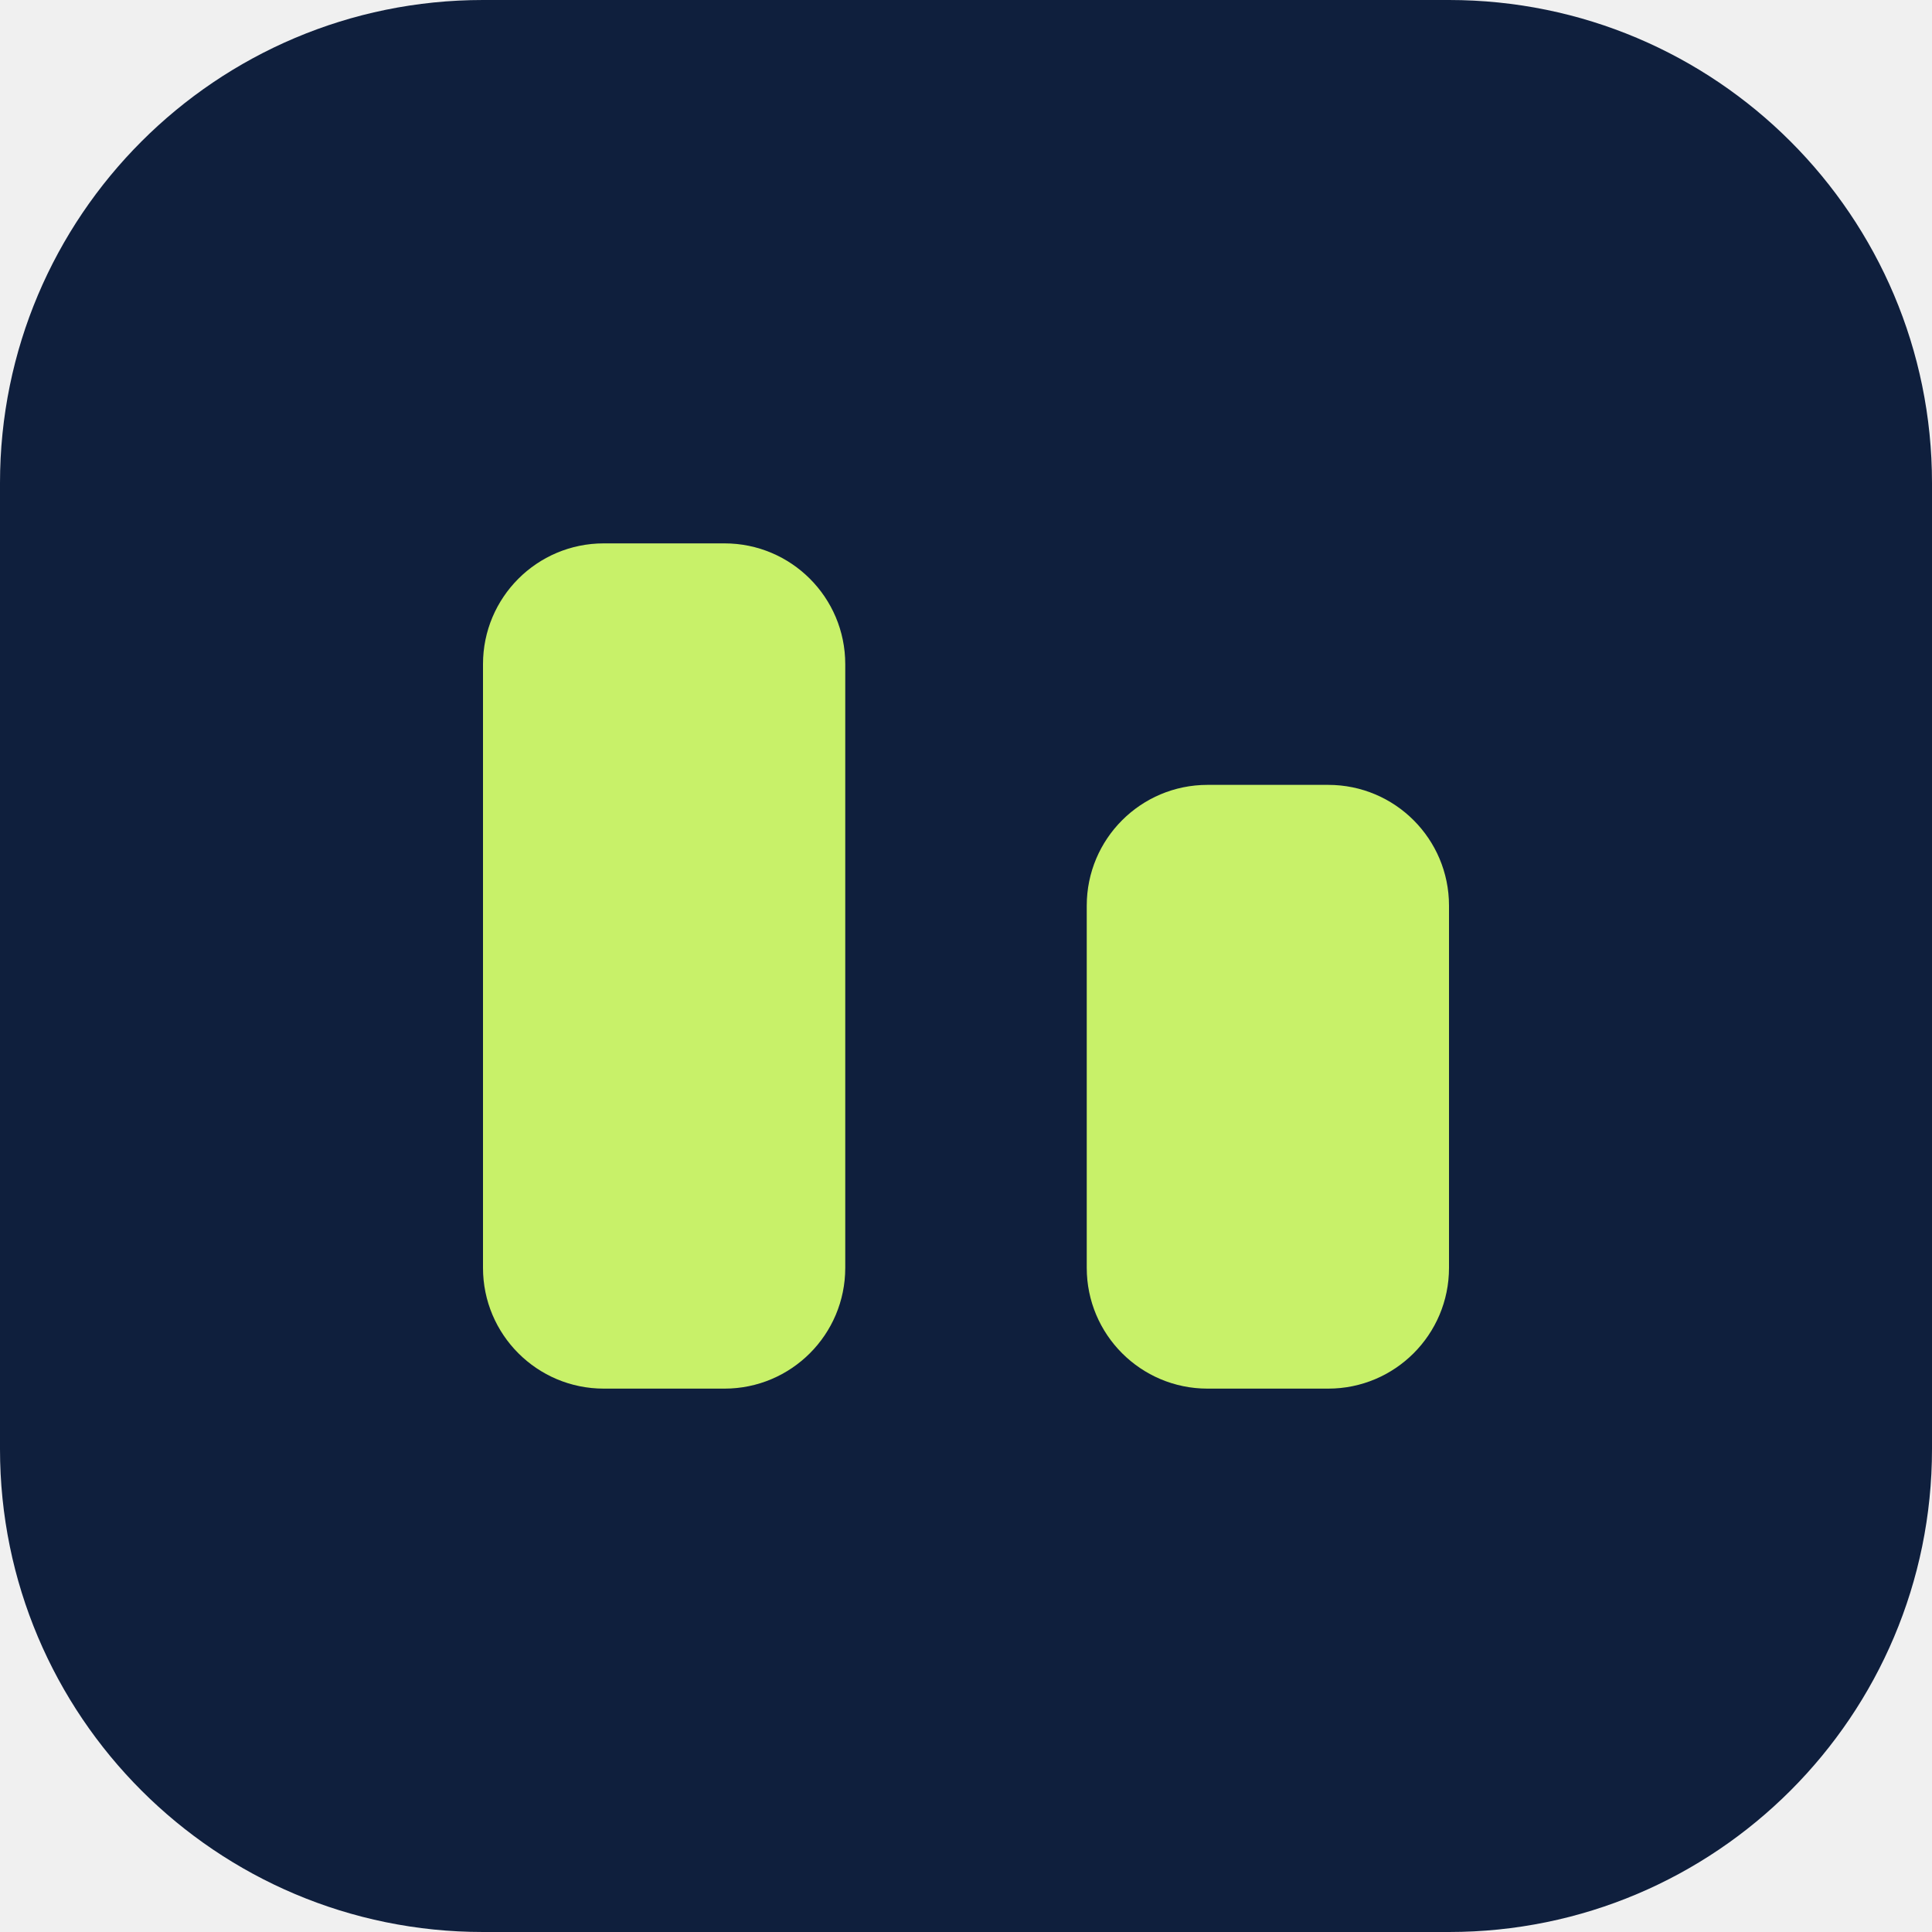
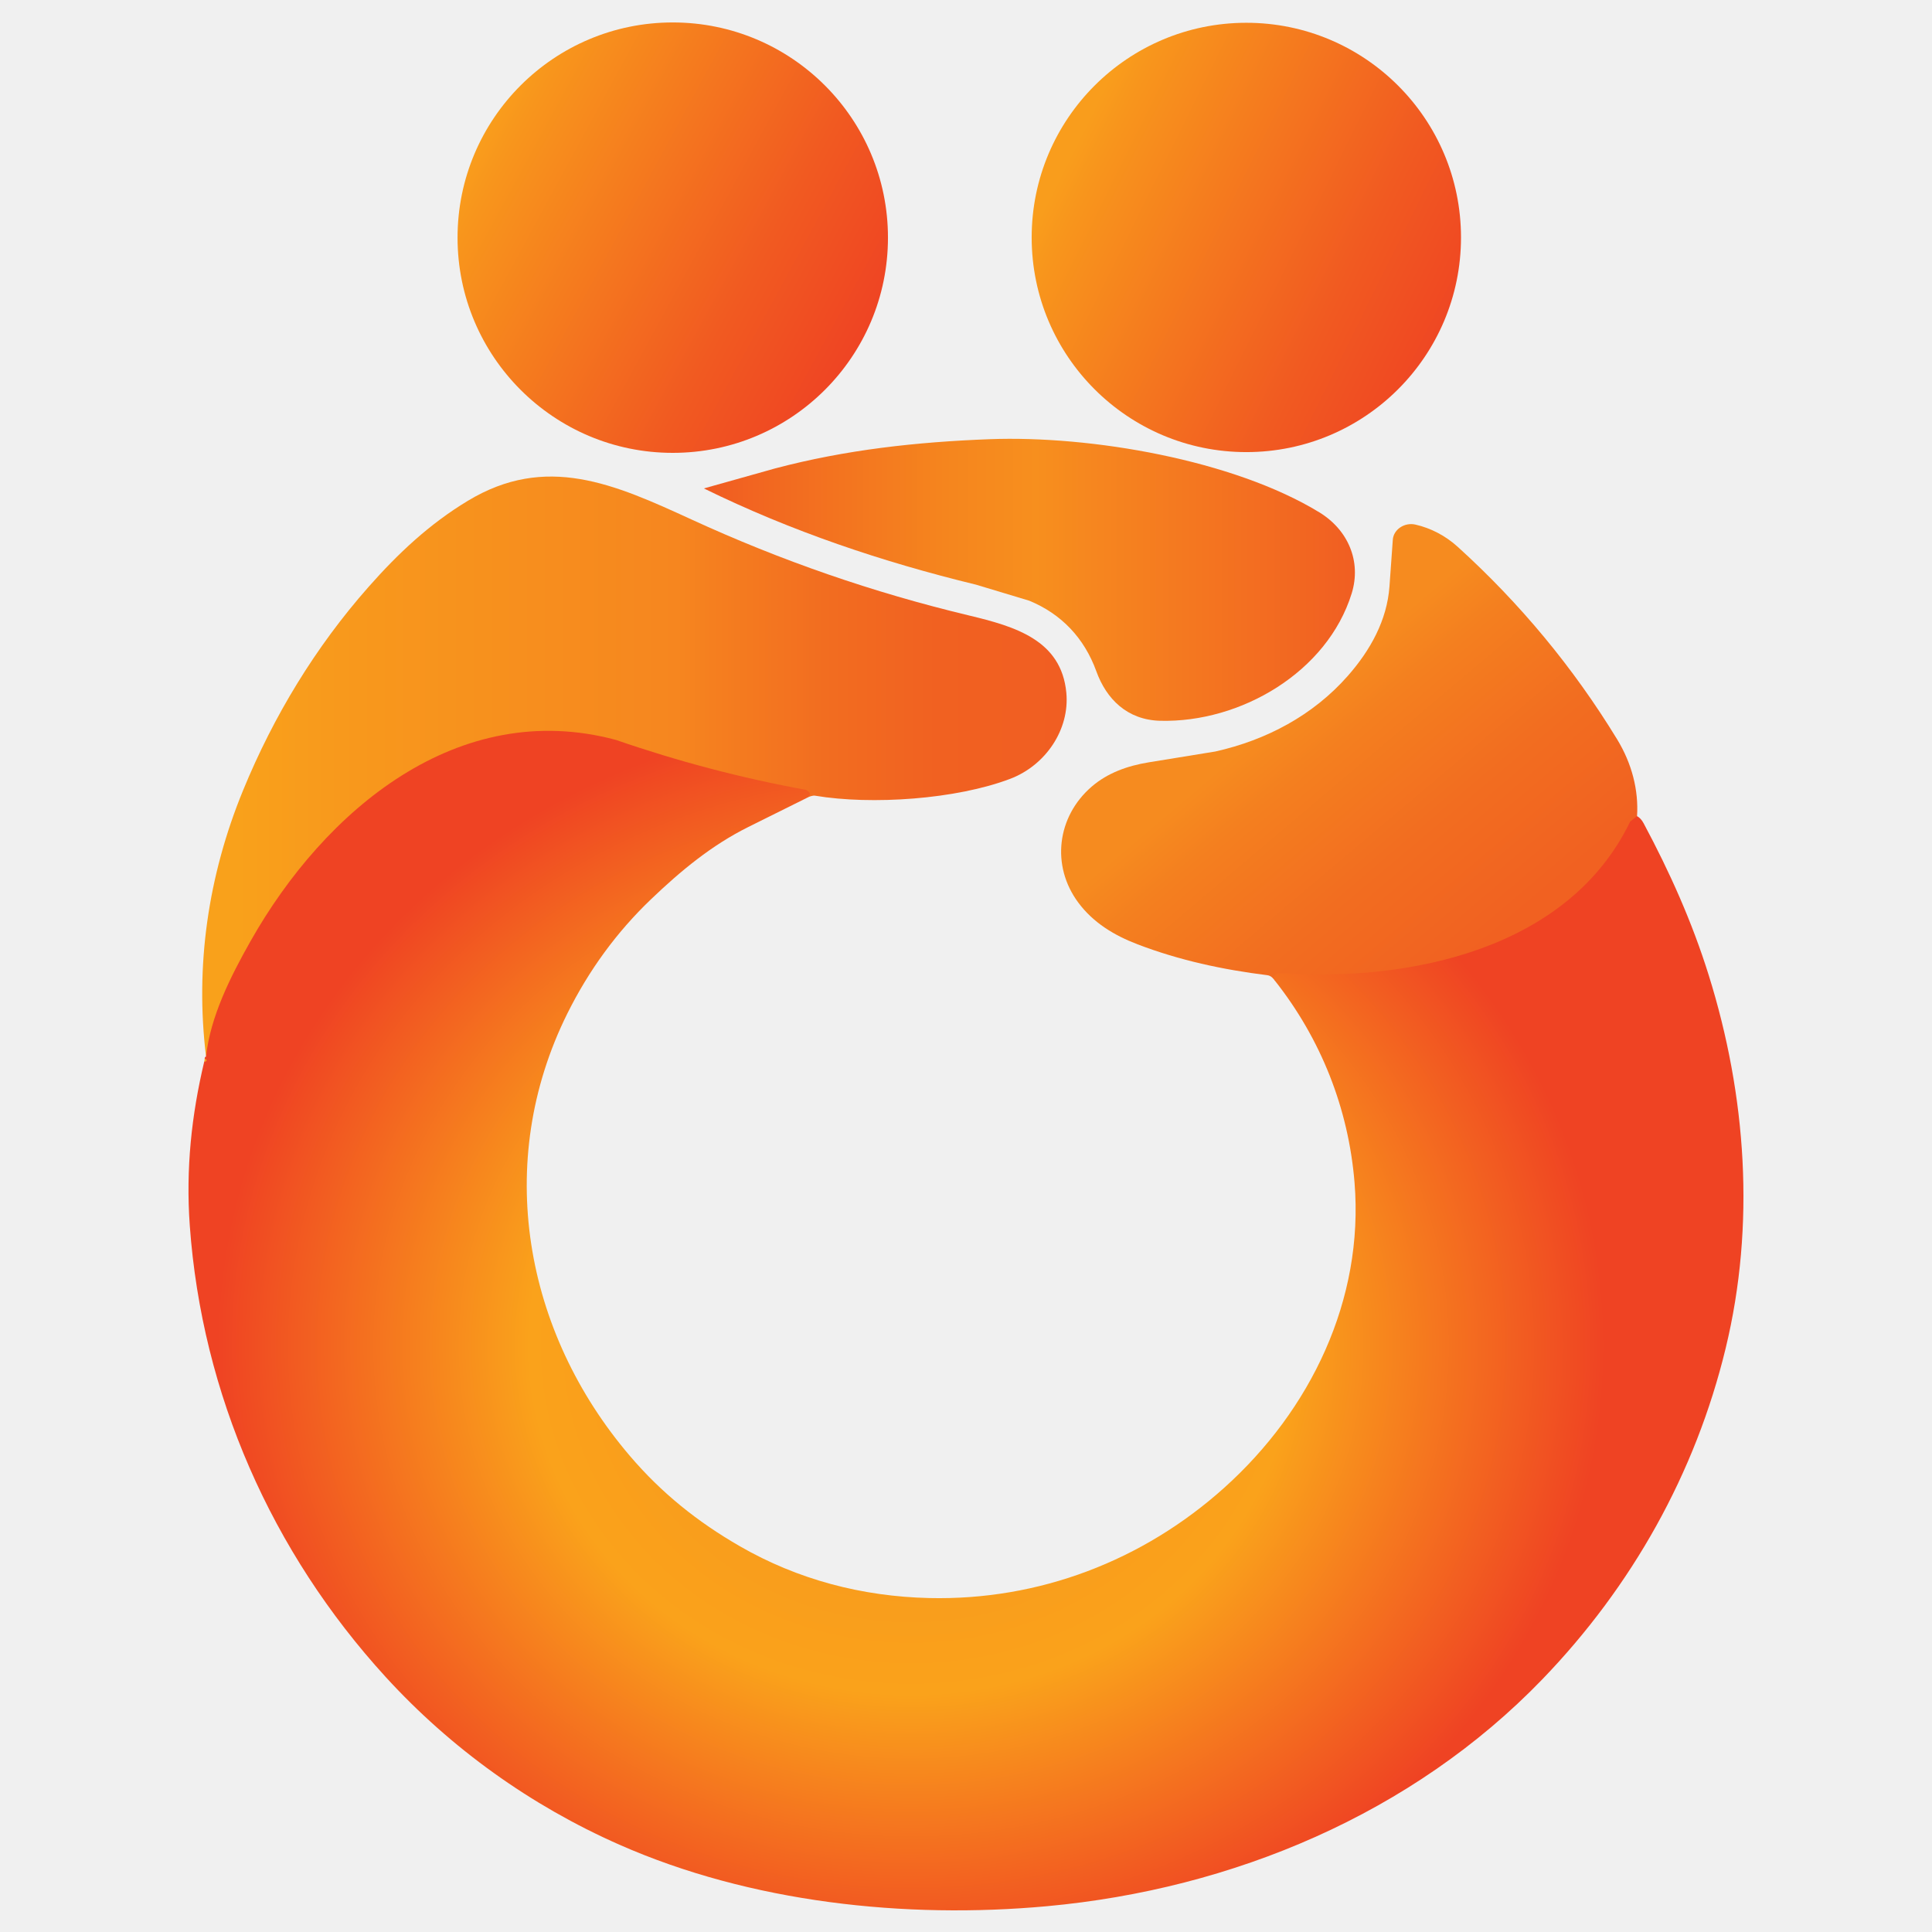
- <svg xmlns="http://www.w3.org/2000/svg" viewBox="0 0 32 32">
-   <rect width="32" height="32" rx="8" fill="#0f1f3d" />
-   <rect x="8" y="9" width="6" height="14" rx="2" fill="#c8f169" />
-   <rect x="18" y="13" width="6" height="10" rx="2" fill="#c8f169" />
+ <svg xmlns="http://www.w3.org/2000/svg" width="1100" height="1100" viewBox="77 82 1100 1100" fill="none">
+   <g clip-path="url(#clip0_78_7901)">
+     <path d="M536.56 536.2C536.43 533.45 534.19 533.88 531.55 533.47C501.92 528.91 474.3 520.44 445.88 511.35C427.63 505.51 410.01 500.08 390.93 499.83C360.5 499.43 332.31 509.32 307.41 525.87C295.76 533.61 285.77 541 275.44 550.53C236.91 586.08 209.22 634.06 194.32 683.6C188.01 632.04 195.44 580.59 215.41 531.96C232.81 489.58 256.58 450.45 286.79 416.21C303.76 396.98 321.48 380.37 343.3 367.18C387.87 340.23 426.54 357.48 470.59 377.72C521.78 401.24 573.9 419.29 628.66 432.41C654.84 438.68 681.33 446.35 684.13 476.46C686.08 497.37 672.38 517.75 652.14 525.44C621.35 537.14 573.24 540.42 541.1 535.04C539.58 534.79 537.54 535.68 536.54 536.18L536.56 536.2Z" fill="url(#paint0_linear_78_7901)" />
+     <path d="M1009.07 546.67C987.9 602.15 922.03 631.35 864.69 637.48C845.19 639.57 826.52 639.05 807.04 638.47C805.07 638.41 803.87 639.07 803.09 640.61C802.13 639.39 800.89 637.53 798.57 637.24C773.18 634.08 748.61 628.8 724.71 619.67C711.29 614.54 699.4 607.3 690.93 595.89C675.34 574.9 678.79 546.98 698.48 529.94C707.58 522.06 718.96 518.01 731.04 516.04L768.98 509.87C798.1 503.35 824.7 489.22 844.42 466.78C857.22 452.22 866.73 435.16 868.11 415.85L870.01 389.27C870.42 383.51 876.6 379.24 882.93 380.69C891.61 382.68 899.94 386.96 907.01 393.38C942.38 425.44 972.87 462.17 997.75 502.98C1006.14 516.75 1010 531.89 1009.07 546.66V546.67Z" fill="url(#paint1_linear_78_7901)" />
+     <path d="M460.04 339.84C527.711 339.84 582.57 284.981 582.57 217.31C582.57 149.639 527.711 94.78 460.04 94.78C392.369 94.78 337.51 149.639 337.51 217.31C337.51 284.981 392.369 339.84 460.04 339.84Z" fill="url(#paint2_linear_78_7901)" />
+     <path d="M786.61 339.41C854.11 339.41 908.83 284.69 908.83 217.19C908.83 149.69 854.11 94.97 786.61 94.97C719.11 94.97 664.39 149.69 664.39 217.19C664.39 284.69 719.11 339.41 786.61 339.41Z" fill="url(#paint3_linear_78_7901)" />
+     <path d="M737.52 492.38C718.75 491.89 706.92 479.98 701.22 464.24C694.36 445.28 681.33 431.57 663.02 424.02L632.76 414.9C579.29 401.9 527.67 384.55 477.74 360.09L518.28 348.71C558.53 338.07 598.88 333.63 640.42 332.06C697.96 329.88 779.31 343.84 828.2 373.72C844.48 383.67 852.26 401.56 846.59 419.88C832.72 464.67 783.38 493.57 737.52 492.38Z" fill="url(#paint4_linear_78_7901)" />
+     <path d="M536.56 536.2L503.16 552.8C482.15 563.25 464.64 577.76 447.58 594.08C427.96 612.85 412.19 634.6 400.05 659C357.9 743.78 375.42 840.36 435.59 910.89C453.7 932.12 474.16 948.49 498.27 962.38C531.23 981.36 567.76 990.96 606 991.86C668.45 993.33 727.73 970.67 774.08 929.02C823.2 884.89 853.64 822.01 848.22 755.34C844.77 712.89 828.95 673.45 803.06 640.6C801.27 637.75 802.71 636.54 805.79 636.08C879.88 641.18 970.13 622.42 1005.13 549.8L1009.05 546.66C1010.56 547.48 1011.79 548.83 1012.82 550.76C1027.72 578.63 1040.38 606.85 1049.87 637.21C1071.32 705.85 1076.52 779.37 1059.53 849.61C1042.3 920.88 1006.15 985.2 955.25 1038.01C881.31 1114.71 778.79 1157.62 673.12 1167.31C592.37 1174.71 504.36 1165.27 429.65 1132.29C379.18 1110.02 333.7 1077.42 296.53 1036.74C231.64 965.71 191.94 875.72 185.05 779.73C182.73 747.49 186.06 716.77 193.28 686.44C194.02 685.84 194.22 685.65 193.53 684.89C193.54 684.48 193.56 683.69 194.3 683.6C196.72 660.84 208.35 637.84 219.62 617.9C261.9 543.07 337.92 479.17 427.69 503.28C463.1 515.52 499.14 525 535.82 531.71C538.49 533.07 539.06 534.31 536.52 536.2H536.56Z" fill="url(#paint5_radial_78_7901)" />
+     <path d="M193.3 686.44L193.55 684.89C195.14 684.94 194.88 686.72 193.3 686.44Z" fill="url(#paint6_radial_78_7901)" />
+   </g>
+   <defs>
+     <linearGradient id="paint0_linear_78_7901" x1="192.14" y1="518.47" x2="684.32" y2="518.47" gradientUnits="userSpaceOnUse">
+       <stop offset="0.04" stop-color="#F9A11B" />
+       <stop offset="0.16" stop-color="#F8991C" />
+       <stop offset="0.55" stop-color="#F6861F" />
+       <stop offset="0.59" stop-color="#F57F1F" />
+       <stop offset="0.72" stop-color="#F26D20" />
+       <stop offset="0.85" stop-color="#F16121" />
+       <stop offset="1" stop-color="#F15E22" />
+     </linearGradient>
+     <linearGradient id="paint1_linear_78_7901" x1="750.29" y1="433.8" x2="962.51" y2="684.65" gradientUnits="userSpaceOnUse">
+       <stop offset="0.24" stop-color="#F68B1F" />
+       <stop offset="0.34" stop-color="#F47F1F" />
+       <stop offset="0.55" stop-color="#F26D20" />
+       <stop offset="0.77" stop-color="#F16121" />
+       <stop offset="1" stop-color="#F15E22" />
+     </linearGradient>
+     <linearGradient id="paint2_linear_78_7901" x1="352.36" y1="158.81" x2="567.73" y2="275.81" gradientUnits="userSpaceOnUse">
+       <stop stop-color="#F99D1C" />
+       <stop offset="0.07" stop-color="#F8951C" />
+       <stop offset="0.7" stop-color="#F15A21" />
+       <stop offset="1" stop-color="#EF4423" />
+     </linearGradient>
+     <linearGradient id="paint3_linear_78_7901" x1="687.51" y1="167.97" x2="906.48" y2="276.73" gradientUnits="userSpaceOnUse">
+       <stop stop-color="#F99D1C" />
+       <stop offset="0.07" stop-color="#F8951C" />
+       <stop offset="0.7" stop-color="#F15A21" />
+       <stop offset="1" stop-color="#EF4423" />
+     </linearGradient>
+     <linearGradient id="paint4_linear_78_7901" x1="477.75" y1="412.13" x2="848.44" y2="412.13" gradientUnits="userSpaceOnUse">
+       <stop stop-color="#F15B22" />
+       <stop offset="0.12" stop-color="#F26A20" />
+       <stop offset="0.37" stop-color="#F5851E" />
+       <stop offset="0.51" stop-color="#F78F1E" />
+       <stop offset="1" stop-color="#F15E22" />
+     </linearGradient>
+     <radialGradient id="paint5_radial_78_7901" cx="0" cy="0" r="1" gradientUnits="userSpaceOnUse" gradientTransform="translate(595.89 848.289) scale(392.88 361.45)">
+       <stop stop-color="#F7911E" />
+       <stop offset="0.55" stop-color="#FAA21B" />
+       <stop offset="1" stop-color="#EF4323" />
+     </radialGradient>
+     <radialGradient id="paint6_radial_78_7901" cx="0" cy="0" r="1" gradientUnits="userSpaceOnUse" gradientTransform="translate(193.96 685.68) scale(0.73 0.729994)">
+       <stop stop-color="#F7911E" />
+       <stop offset="0.55" stop-color="#FAA21B" />
+     </radialGradient>
+     <clipPath id="clip0_78_7901">
+       <rect width="1254" height="1254" fill="white" />
+     </clipPath>
+   </defs>
</svg>
